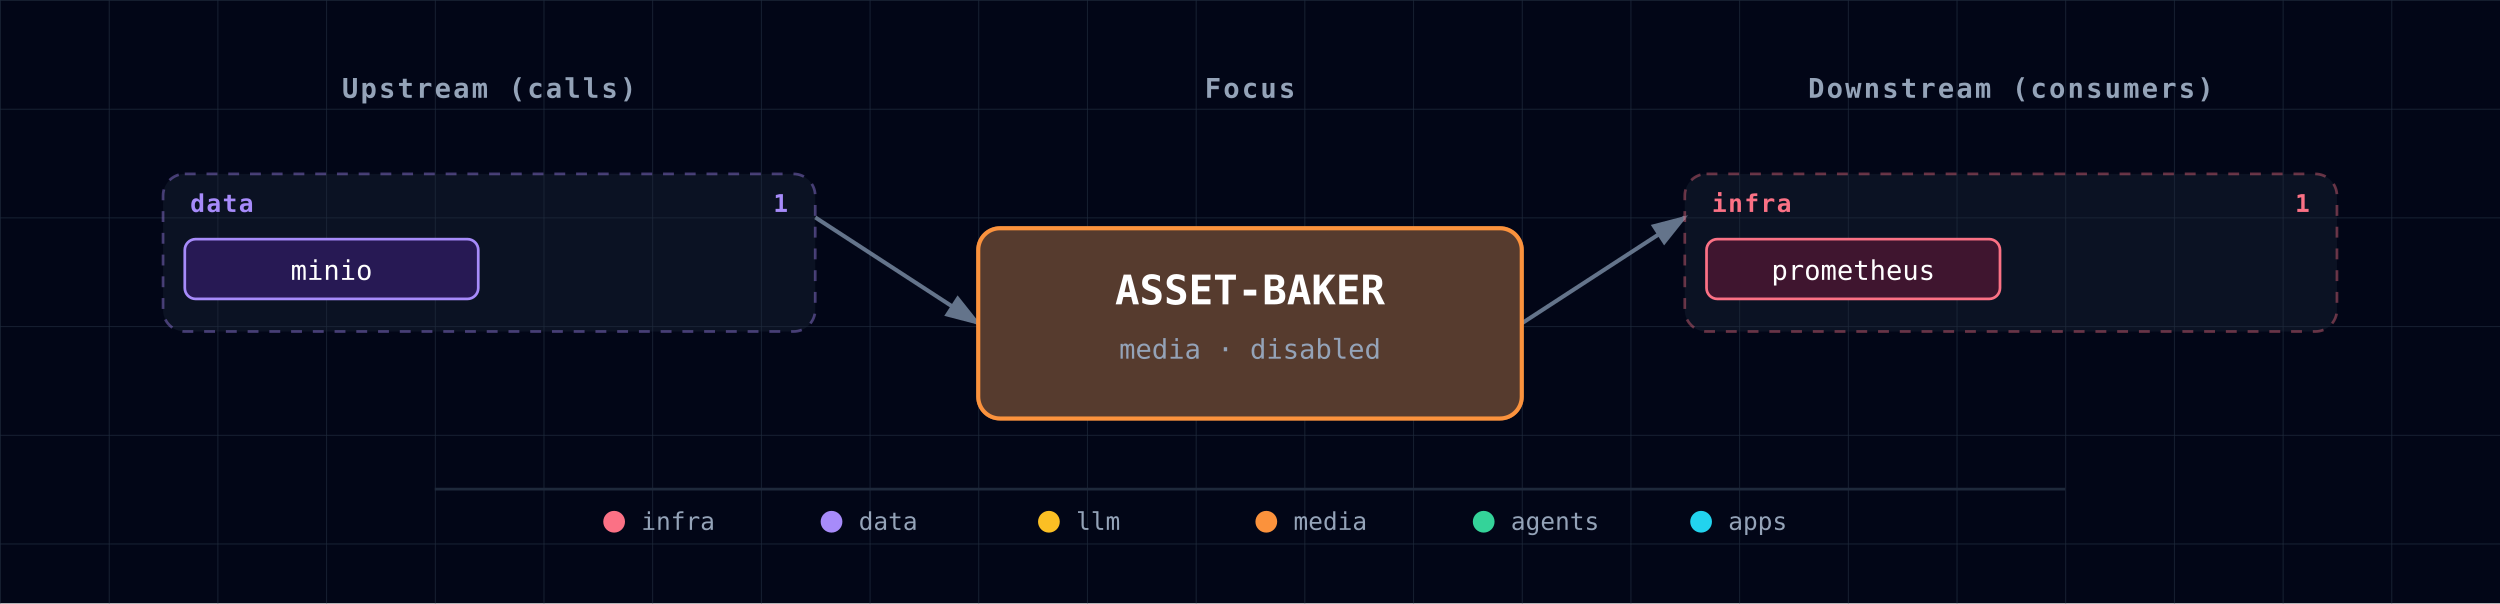
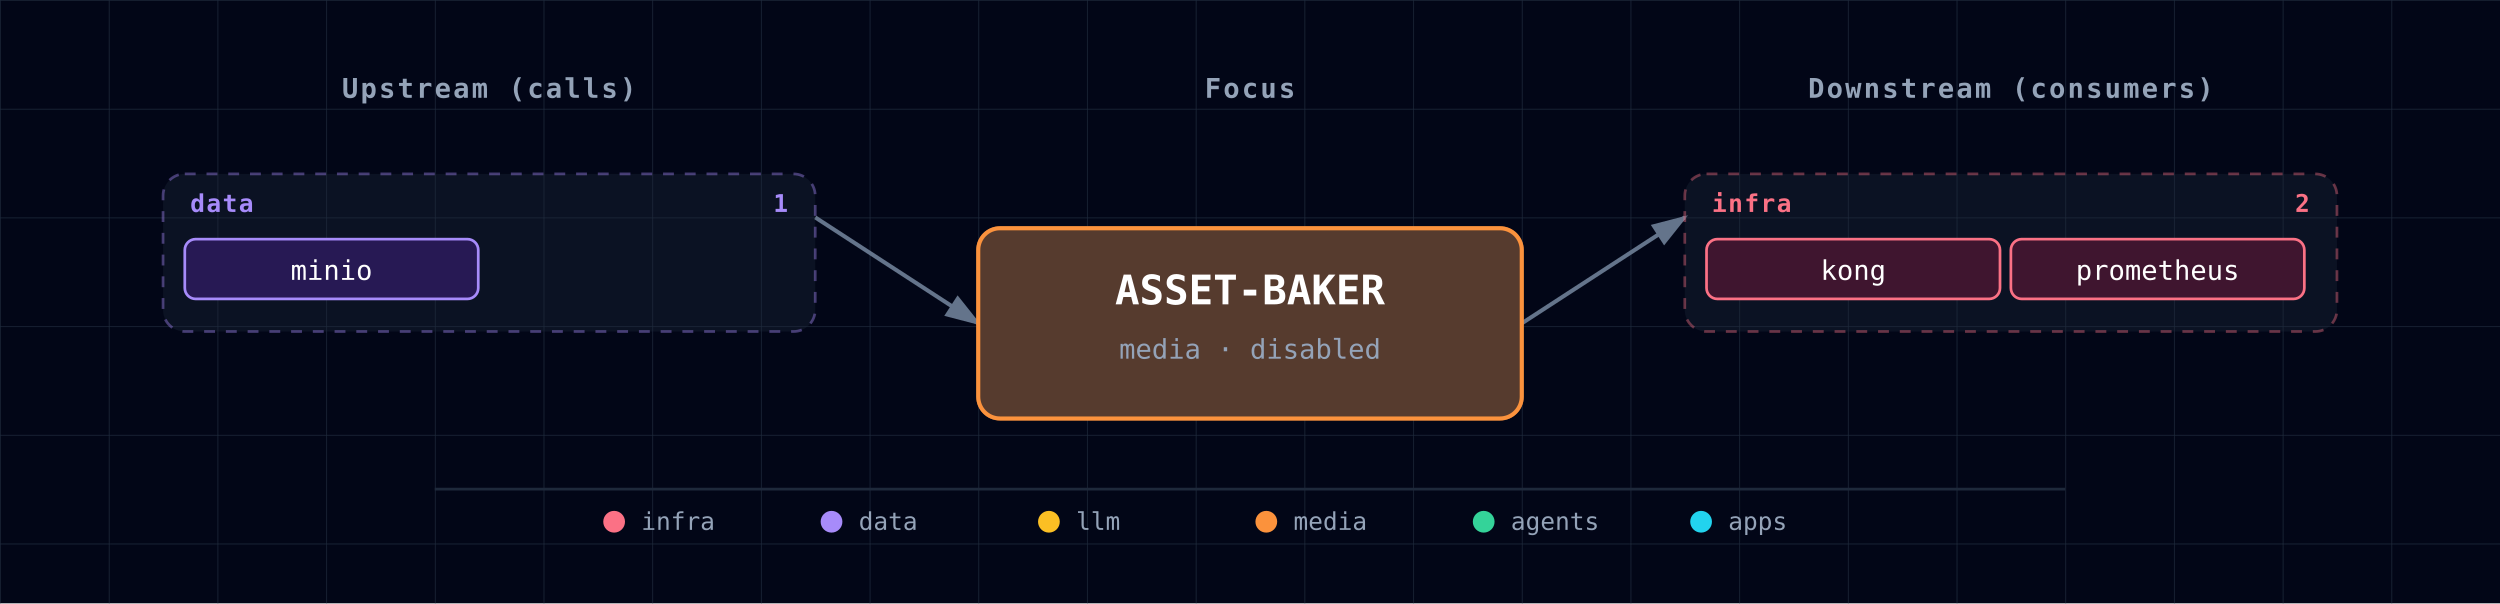
<svg xmlns="http://www.w3.org/2000/svg" viewBox="0 0 920 222" font-family="'JetBrains Mono', 'Fira Code', Menlo, Consolas, monospace">
  <defs>
    <pattern id="grid" width="40" height="40" patternUnits="userSpaceOnUse">
      <path d="M 40 0 L 0 0 0 40" fill="none" stroke="#1e293b" stroke-width="0.5" />
    </pattern>
    <marker id="arrowhead" markerWidth="9" markerHeight="6" refX="8" refY="3" orient="auto">
      <polygon points="0 0, 9 3, 0 6" fill="#64748b" />
    </marker>
    <filter id="focus-glow" x="-50%" y="-50%" width="200%" height="200%">
      <feGaussianBlur in="SourceAlpha" stdDeviation="6" />
      <feFlood flood-color="#fb923c" flood-opacity="0.6" />
      <feComposite in2="SourceAlpha" operator="in" />
      <feMerge>
        <feMergeNode />
        <feMergeNode in="SourceGraphic" />
      </feMerge>
    </filter>
  </defs>
  <rect width="920" height="222" fill="#020617" />
  <rect width="920" height="222" fill="url(#grid)" />
  <text x="180" y="36" fill="#94a3b8" font-size="10" font-weight="600" text-anchor="middle" letter-spacing="0.08em">Upstream (calls)</text>
  <text x="460" y="36" fill="#94a3b8" font-size="10" font-weight="600" text-anchor="middle" letter-spacing="0.08em">Focus</text>
  <text x="740" y="36" fill="#94a3b8" font-size="10" font-weight="600" text-anchor="middle" letter-spacing="0.08em">Downstream (consumers)</text>
  <line x1="300" y1="80" x2="360" y2="119" stroke="#64748b" stroke-width="1.5" marker-end="url(#arrowhead)" />
  <line x1="560" y1="119" x2="620" y2="80" stroke="#64748b" stroke-width="1.5" marker-end="url(#arrowhead)" />
  <g>
    <g class="cluster">
      <rect x="60" y="64" width="240" height="58" rx="8" fill="rgba(30,41,59,0.35)" stroke="#a78bfa" stroke-width="1" stroke-dasharray="4,4" stroke-opacity="0.4" />
      <text x="70" y="78" fill="#a78bfa" font-size="9" font-weight="700" text-anchor="start" style="letter-spacing:0.06em;text-transform:uppercase;">data</text>
      <text x="290" y="78" fill="#a78bfa" font-size="9" font-weight="600" text-anchor="end">1</text>
    </g>
    <g>
      <rect x="68" y="88" width="108" height="22" rx="4" fill="#0f172a" />
      <rect x="68" y="88" width="108" height="22" rx="4" fill="rgba(76, 29, 149, 0.4)" stroke="#a78bfa" stroke-width="1" />
      <text x="122" y="103" fill="white" font-size="10" text-anchor="middle">minio</text>
    </g>
  </g>
  <g>
    <g class="cluster">
      <rect x="620" y="64" width="240" height="58" rx="8" fill="rgba(30,41,59,0.35)" stroke="#fb7185" stroke-width="1" stroke-dasharray="4,4" stroke-opacity="0.4" />
      <text x="630" y="78" fill="#fb7185" font-size="9" font-weight="700" text-anchor="start" style="letter-spacing:0.06em;text-transform:uppercase;">infra</text>
-       <text x="850" y="78" fill="#fb7185" font-size="9" font-weight="600" text-anchor="end">1</text>
+       <text x="850" y="78" fill="#fb7185" font-size="9" font-weight="600" text-anchor="end">2</text>
    </g>
    <g>
      <rect x="628" y="88" width="108" height="22" rx="4" fill="#0f172a" />
      <rect x="628" y="88" width="108" height="22" rx="4" fill="rgba(136, 19, 55, 0.4)" stroke="#fb7185" stroke-width="1" />
-       <text x="682" y="103" fill="white" font-size="10" text-anchor="middle">prometheus</text>
+       <text x="682" y="103" fill="white" font-size="10" text-anchor="middle">kong</text>
+     </g>
+     <g>
+       <rect x="740" y="88" width="108" height="22" rx="4" fill="#0f172a" />
+       <rect x="740" y="88" width="108" height="22" rx="4" fill="rgba(136, 19, 55, 0.4)" stroke="#fb7185" stroke-width="1" />
+       <text x="794" y="103" fill="white" font-size="10" text-anchor="middle">prometheus</text>
    </g>
  </g>
  <g class="focus" filter="url(#focus-glow)">
    <rect x="360" y="84" width="200" height="70" rx="8" fill="#0f172a" />
    <rect x="360" y="84" width="200" height="70" rx="8" fill="rgba(251, 146, 60, 0.3)" stroke="#fb923c" stroke-width="1.5" />
    <text x="460" y="112" fill="white" font-size="15" font-weight="700" text-anchor="middle">ASSET-BAKER</text>
    <text x="460" y="132" fill="#94a3b8" font-size="10" text-anchor="middle">media · disabled</text>
  </g>
  <g class="legend">
    <line x1="160" y1="180" x2="760" y2="180" stroke="#1e293b" stroke-width="1" />
    <circle cx="226" cy="192" r="4" fill="#fb7185" />
    <text x="236" y="195" fill="#94a3b8" font-size="9" font-weight="400" text-anchor="start">infra</text>
    <circle cx="306" cy="192" r="4" fill="#a78bfa" />
    <text x="316" y="195" fill="#94a3b8" font-size="9" font-weight="400" text-anchor="start">data</text>
    <circle cx="386" cy="192" r="4" fill="#fbbf24" />
    <text x="396" y="195" fill="#94a3b8" font-size="9" font-weight="400" text-anchor="start">llm</text>
    <circle cx="466" cy="192" r="4" fill="#fb923c" />
    <text x="476" y="195" fill="#94a3b8" font-size="9" font-weight="400" text-anchor="start">media</text>
    <circle cx="546" cy="192" r="4" fill="#34d399" />
    <text x="556" y="195" fill="#94a3b8" font-size="9" font-weight="400" text-anchor="start">agents</text>
    <circle cx="626" cy="192" r="4" fill="#22d3ee" />
    <text x="636" y="195" fill="#94a3b8" font-size="9" font-weight="400" text-anchor="start">apps</text>
  </g>
</svg>
